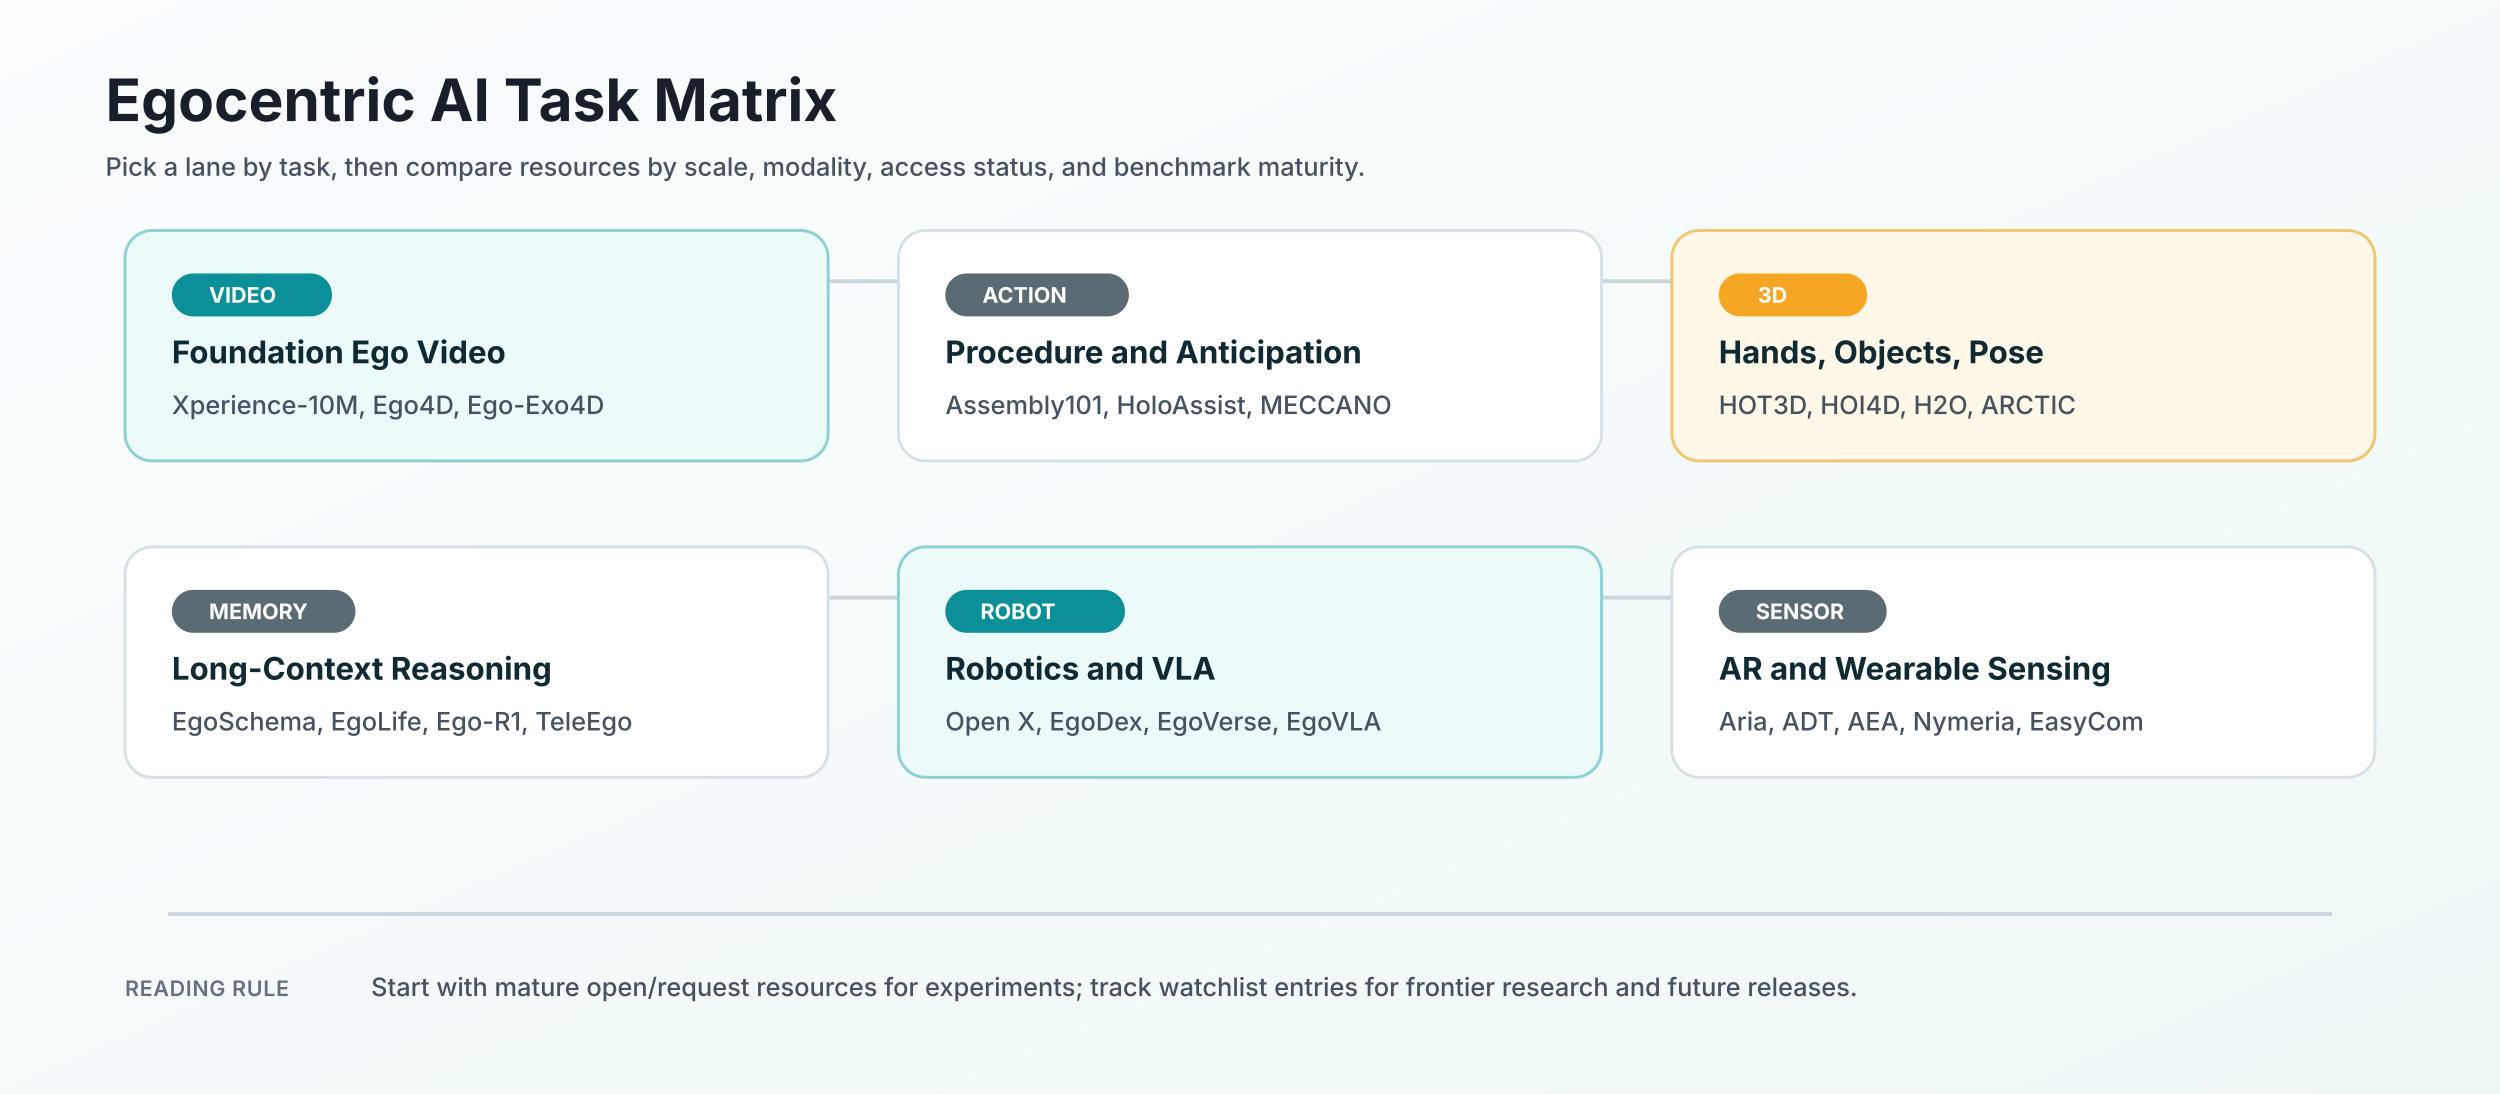
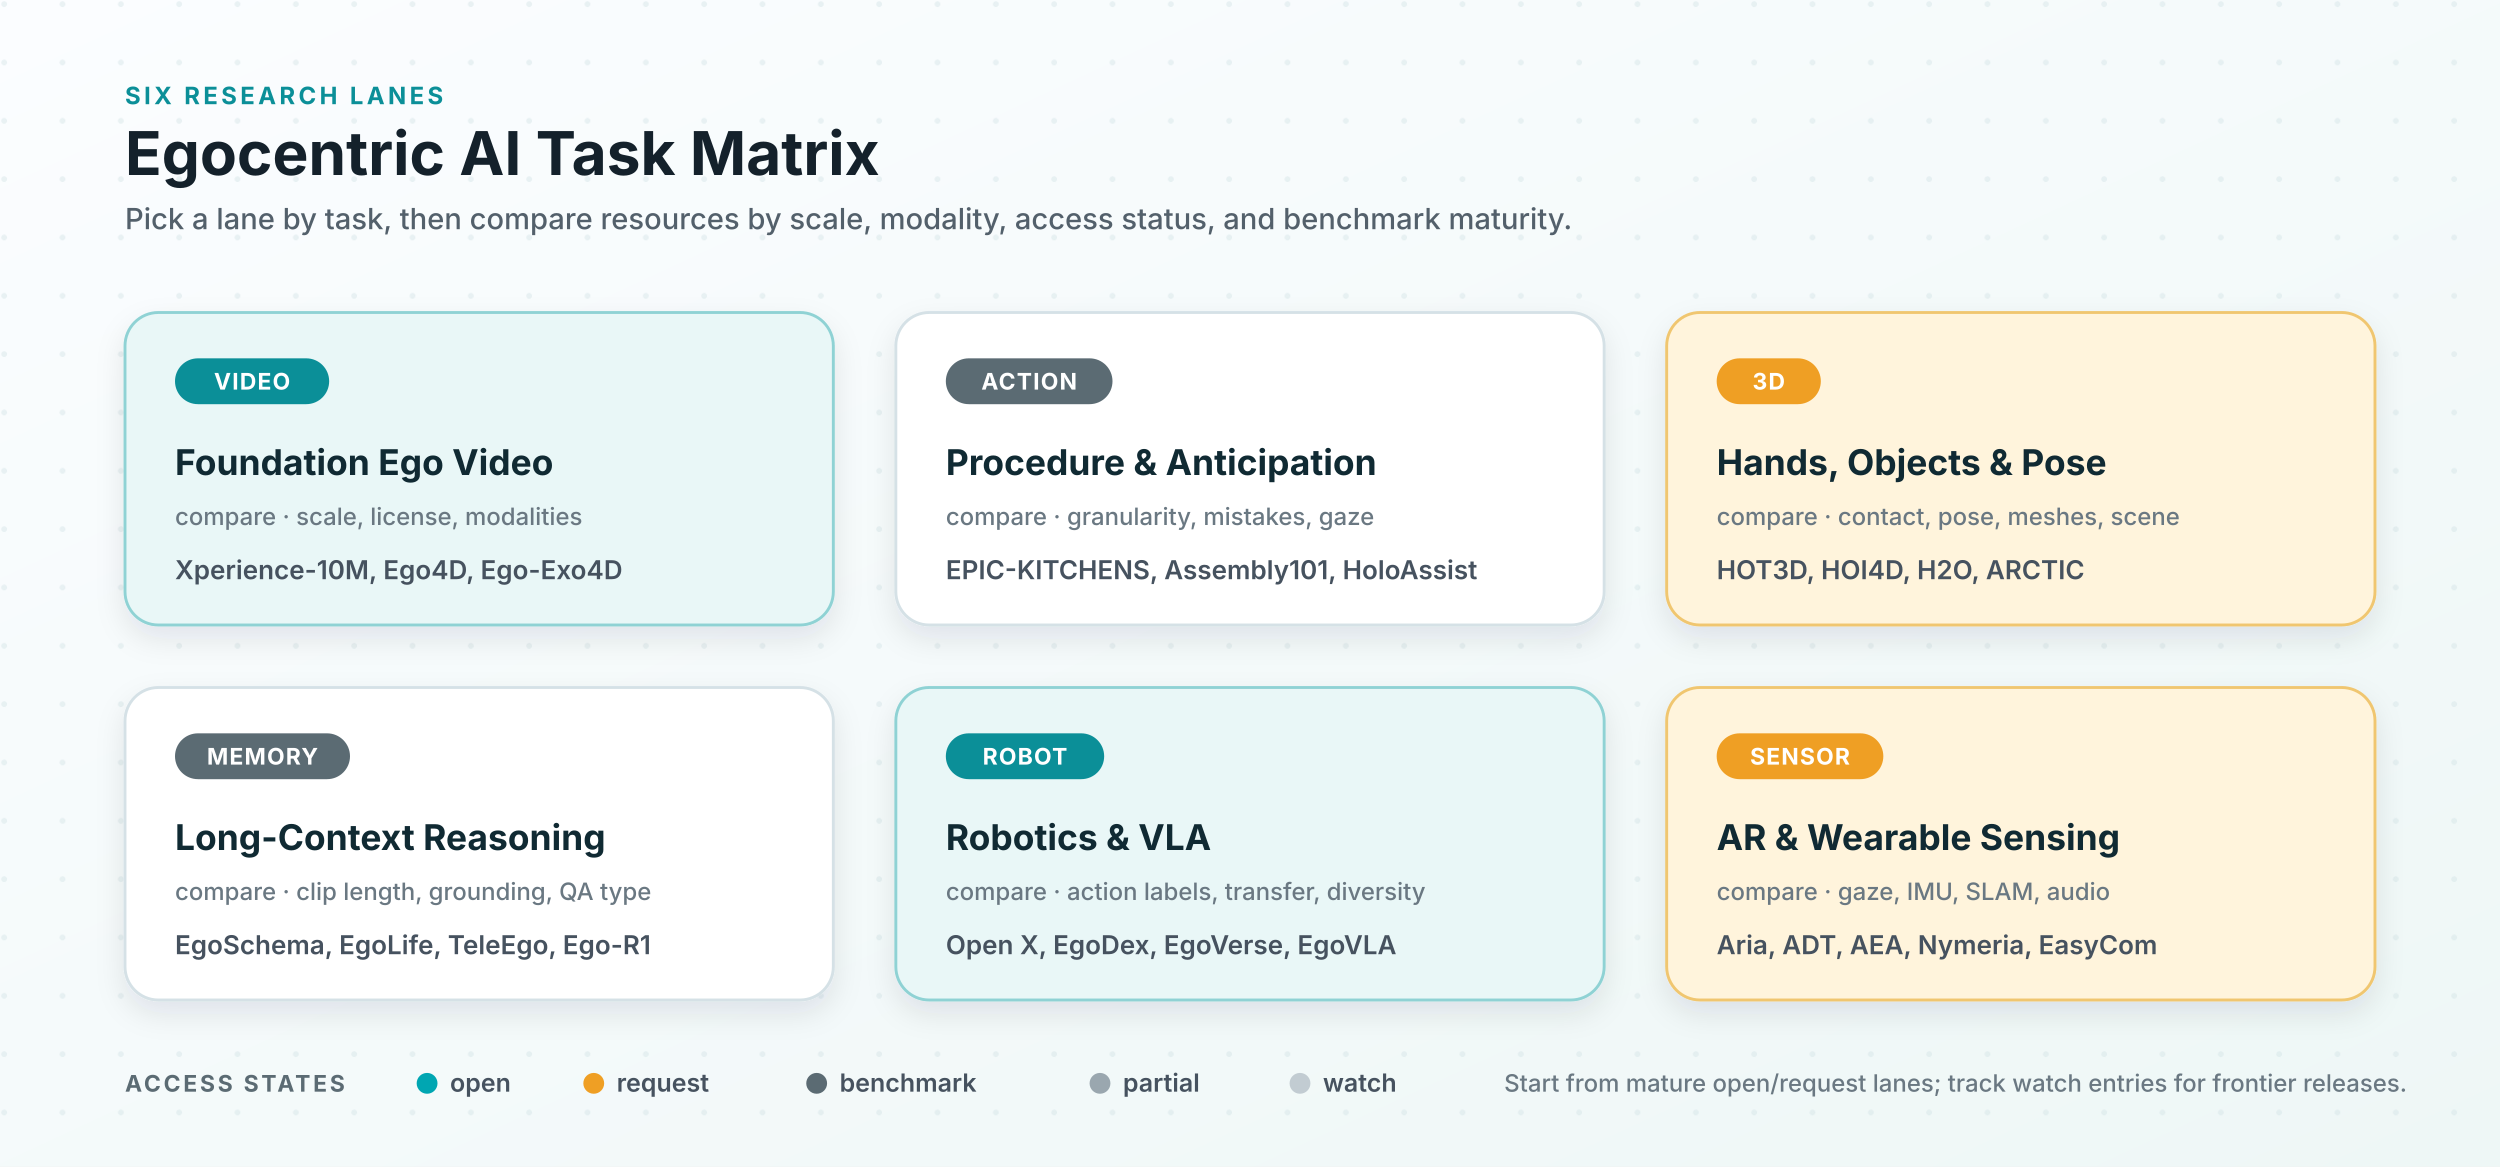
- <svg xmlns="http://www.w3.org/2000/svg" viewBox="0 0 1280 560" role="img" aria-labelledby="title desc">
+ <svg xmlns="http://www.w3.org/2000/svg" viewBox="0 0 1200 560" role="img" aria-labelledby="title desc">
  <defs>
    <linearGradient id="bg" x1="0" x2="1" y1="0" y2="1">
      <stop offset="0" stop-color="#fbfdff" />
-       <stop offset="1" stop-color="#eef8f7" />
+       <stop offset="1" stop-color="#eef7f6" />
    </linearGradient>
+     <pattern id="dots" width="28" height="28" patternUnits="userSpaceOnUse">
+       <circle cx="2" cy="2" r="1.4" fill="#cfe0e4" opacity="0.4" />
+     </pattern>
+     <filter id="shadow" x="-8%" y="-10%" width="116%" height="135%">
+       <feDropShadow dx="0" dy="6" stdDeviation="7" flood-color="#0f2a33" flood-opacity="0.09" />
+     </filter>
    <style>
-       .bg { fill: url(#bg); }
-       .axis { stroke: #c9d7dd; stroke-width: 2; }
-       .card { fill: #ffffff; stroke: #d5e1e6; stroke-width: 1.5; }
-       .card-a { fill: #edfafa; stroke: #8ed1d3; stroke-width: 1.5; }
-       .card-b { fill: #fff7e7; stroke: #f0c66f; stroke-width: 1.5; }
-       .title { font: 750 30px system-ui, -apple-system, BlinkMacSystemFont, "Segoe UI", sans-serif; fill: #17202a; }
-       .label { font: 700 16px system-ui, -apple-system, BlinkMacSystemFont, "Segoe UI", sans-serif; fill: #102a33; }
-       .text { font: 500 13px system-ui, -apple-system, BlinkMacSystemFont, "Segoe UI", sans-serif; fill: #46525f; }
-       .tiny { font: 600 11px system-ui, -apple-system, BlinkMacSystemFont, "Segoe UI", sans-serif; fill: #667085; letter-spacing: .03em; }
-       .pill { fill: #0b8f98; }
-       .pill2 { fill: #f5a623; }
-       .pill3 { fill: #5b6b73; }
-       .pillText { font: 700 11px system-ui, -apple-system, BlinkMacSystemFont, "Segoe UI", sans-serif; fill: #ffffff; }
+       .ink { fill: #14212b; }
+       .kicker { font: 700 11.5px system-ui, -apple-system, "Segoe UI", sans-serif; fill: #0b8f98; letter-spacing: .14em; }
+       .title { font: 700 29px system-ui, -apple-system, "Segoe UI", sans-serif; }
+       .subtitle { font: 500 14px system-ui, -apple-system, "Segoe UI", sans-serif; fill: #53606b; }
+       .label { font: 700 17px system-ui, -apple-system, "Segoe UI", sans-serif; fill: #102a33; }
+       .compare { font: 500 11.5px system-ui, -apple-system, "Segoe UI", sans-serif; fill: #6a7882; }
+       .anchors { font: 600 12.5px system-ui, -apple-system, "Segoe UI", sans-serif; fill: #46525f; }
+       .pillText { font: 700 11px system-ui, -apple-system, "Segoe UI", sans-serif; fill: #ffffff; letter-spacing: .05em; }
+       .legendK { font: 700 11px system-ui, -apple-system, "Segoe UI", sans-serif; fill: #5b6b73; letter-spacing: .12em; }
+       .legendT { font: 600 12px system-ui, -apple-system, "Segoe UI", sans-serif; fill: #46525f; }
    </style>
  </defs>
-   <rect class="bg" width="1280" height="560" rx="0" />
-   <text class="title" x="54" y="62">Egocentric AI Task Matrix</text>
-   <text class="text" x="54" y="90">Pick a lane by task, then compare resources by scale, modality, access status, and benchmark maturity.</text>
-   <line class="axis" x1="86" y1="144" x2="1194" y2="144" />
-   <line class="axis" x1="86" y1="306" x2="1194" y2="306" />
-   <line class="axis" x1="86" y1="468" x2="1194" y2="468" />
-   <g transform="translate(64 118)">
-     <rect class="card-a" x="0" y="0" width="360" height="118" rx="14" />
-     <rect class="pill" x="24" y="22" width="82" height="22" rx="11" />
-     <text class="pillText" x="43" y="37">VIDEO</text>
-     <text class="label" x="24" y="68">Foundation Ego Video</text>
-     <text class="text" x="24" y="94">Xperience-10M, Ego4D, Ego-Exo4D</text>
+   <rect width="1200" height="560" fill="url(#bg)" />
+   <rect width="1200" height="560" fill="url(#dots)" />
+   <text class="kicker" x="60" y="50">SIX RESEARCH LANES</text>
+   <text class="title ink" x="60" y="84">Egocentric AI Task Matrix</text>
+   <text class="subtitle" x="60" y="110">Pick a lane by task, then compare resources by scale, modality, access status, and benchmark maturity.</text>
+   <g transform="translate(60 150)">
+     <rect width="340" height="150" rx="16" fill="#e9f7f7" stroke="#8fd2d4" stroke-width="1.4" filter="url(#shadow)" />
+     <rect x="24" y="22" width="74" height="22" rx="11" fill="#0b8f98" />
+     <text class="pillText" x="61" y="37" text-anchor="middle">VIDEO</text>
+     <text class="label" x="24" y="78">Foundation Ego Video</text>
+     <text class="compare" x="24" y="102">compare · scale, license, modalities</text>
+     <text class="anchors" x="24" y="128">Xperience-10M, Ego4D, Ego-Exo4D</text>
  </g>
-   <g transform="translate(460 118)">
-     <rect class="card" x="0" y="0" width="360" height="118" rx="14" />
-     <rect class="pill3" x="24" y="22" width="94" height="22" rx="11" />
-     <text class="pillText" x="43" y="37">ACTION</text>
-     <text class="label" x="24" y="68">Procedure and Anticipation</text>
-     <text class="text" x="24" y="94">Assembly101, HoloAssist, MECCANO</text>
+   <g transform="translate(430 150)">
+     <rect width="340" height="150" rx="16" fill="#ffffff" stroke="#d5e1e6" stroke-width="1.4" filter="url(#shadow)" />
+     <rect x="24" y="22" width="80" height="22" rx="11" fill="#5b6b73" />
+     <text class="pillText" x="64" y="37" text-anchor="middle">ACTION</text>
+     <text class="label" x="24" y="78">Procedure &amp; Anticipation</text>
+     <text class="compare" x="24" y="102">compare · granularity, mistakes, gaze</text>
+     <text class="anchors" x="24" y="128">EPIC-KITCHENS, Assembly101, HoloAssist</text>
  </g>
-   <g transform="translate(856 118)">
-     <rect class="card-b" x="0" y="0" width="360" height="118" rx="14" />
-     <rect class="pill2" x="24" y="22" width="76" height="22" rx="11" />
-     <text class="pillText" x="44" y="37">3D</text>
-     <text class="label" x="24" y="68">Hands, Objects, Pose</text>
-     <text class="text" x="24" y="94">HOT3D, HOI4D, H2O, ARCTIC</text>
+   <g transform="translate(800 150)">
+     <rect width="340" height="150" rx="16" fill="#fff4dc" stroke="#f0c66f" stroke-width="1.4" filter="url(#shadow)" />
+     <rect x="24" y="22" width="50" height="22" rx="11" fill="#ef9f24" />
+     <text class="pillText" x="49" y="37" text-anchor="middle">3D</text>
+     <text class="label" x="24" y="78">Hands, Objects &amp; Pose</text>
+     <text class="compare" x="24" y="102">compare · contact, pose, meshes, scene</text>
+     <text class="anchors" x="24" y="128">HOT3D, HOI4D, H2O, ARCTIC</text>
  </g>
-   <g transform="translate(64 280)">
-     <rect class="card" x="0" y="0" width="360" height="118" rx="14" />
-     <rect class="pill3" x="24" y="22" width="94" height="22" rx="11" />
-     <text class="pillText" x="43" y="37">MEMORY</text>
-     <text class="label" x="24" y="68">Long-Context Reasoning</text>
-     <text class="text" x="24" y="94">EgoSchema, EgoLife, Ego-R1, TeleEgo</text>
+   <g transform="translate(60 330)">
+     <rect width="340" height="150" rx="16" fill="#ffffff" stroke="#d5e1e6" stroke-width="1.4" filter="url(#shadow)" />
+     <rect x="24" y="22" width="84" height="22" rx="11" fill="#5b6b73" />
+     <text class="pillText" x="66" y="37" text-anchor="middle">MEMORY</text>
+     <text class="label" x="24" y="78">Long-Context Reasoning</text>
+     <text class="compare" x="24" y="102">compare · clip length, grounding, QA type</text>
+     <text class="anchors" x="24" y="128">EgoSchema, EgoLife, TeleEgo, Ego-R1</text>
  </g>
-   <g transform="translate(460 280)">
-     <rect class="card-a" x="0" y="0" width="360" height="118" rx="14" />
-     <rect class="pill" x="24" y="22" width="92" height="22" rx="11" />
-     <text class="pillText" x="42" y="37">ROBOT</text>
-     <text class="label" x="24" y="68">Robotics and VLA</text>
-     <text class="text" x="24" y="94">Open X, EgoDex, EgoVerse, EgoVLA</text>
+   <g transform="translate(430 330)">
+     <rect width="340" height="150" rx="16" fill="#e9f7f7" stroke="#8fd2d4" stroke-width="1.4" filter="url(#shadow)" />
+     <rect x="24" y="22" width="76" height="22" rx="11" fill="#0b8f98" />
+     <text class="pillText" x="62" y="37" text-anchor="middle">ROBOT</text>
+     <text class="label" x="24" y="78">Robotics &amp; VLA</text>
+     <text class="compare" x="24" y="102">compare · action labels, transfer, diversity</text>
+     <text class="anchors" x="24" y="128">Open X, EgoDex, EgoVerse, EgoVLA</text>
  </g>
-   <g transform="translate(856 280)">
-     <rect class="card" x="0" y="0" width="360" height="118" rx="14" />
-     <rect class="pill3" x="24" y="22" width="86" height="22" rx="11" />
-     <text class="pillText" x="43" y="37">SENSOR</text>
-     <text class="label" x="24" y="68">AR and Wearable Sensing</text>
-     <text class="text" x="24" y="94">Aria, ADT, AEA, Nymeria, EasyCom</text>
+   <g transform="translate(800 330)">
+     <rect width="340" height="150" rx="16" fill="#fff4dc" stroke="#f0c66f" stroke-width="1.4" filter="url(#shadow)" />
+     <rect x="24" y="22" width="80" height="22" rx="11" fill="#ef9f24" />
+     <text class="pillText" x="64" y="37" text-anchor="middle">SENSOR</text>
+     <text class="label" x="24" y="78">AR &amp; Wearable Sensing</text>
+     <text class="compare" x="24" y="102">compare · gaze, IMU, SLAM, audio</text>
+     <text class="anchors" x="24" y="128">Aria, ADT, AEA, Nymeria, EasyCom</text>
  </g>
-   <text class="tiny" x="64" y="510">READING RULE</text>
-   <text class="text" x="190" y="510">Start with mature open/request resources for experiments; track watchlist entries for frontier research and future releases.</text>
+   <text class="legendK" x="60" y="524">ACCESS STATES</text>
+   <circle cx="205" cy="520" r="5" fill="#00a6b2" />
+   <text class="legendT" x="216" y="524">open</text>
+   <circle cx="285" cy="520" r="5" fill="#ef9f24" />
+   <text class="legendT" x="296" y="524">request</text>
+   <circle cx="392" cy="520" r="5" fill="#5b6b73" />
+   <text class="legendT" x="403" y="524">benchmark</text>
+   <circle cx="528" cy="520" r="5" fill="#9aa7af" />
+   <text class="legendT" x="539" y="524">partial</text>
+   <circle cx="624" cy="520" r="5" fill="#c2ccd2" />
+   <text class="legendT" x="635" y="524">watch</text>
+   <text class="compare" x="722" y="524">Start from mature open/request lanes; track watch entries for frontier releases.</text>
</svg>
